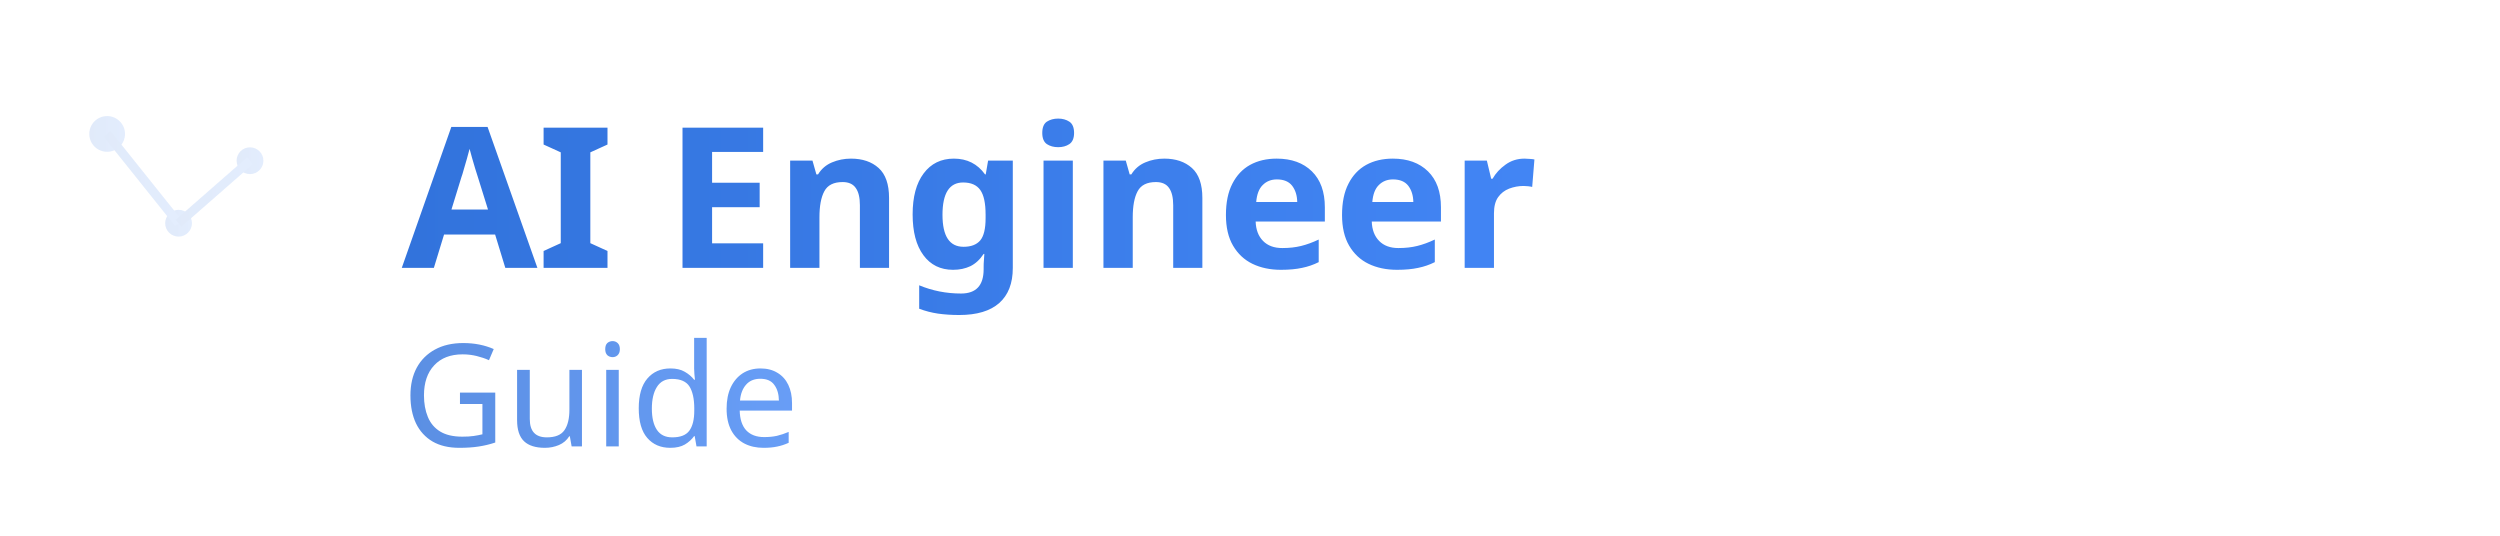
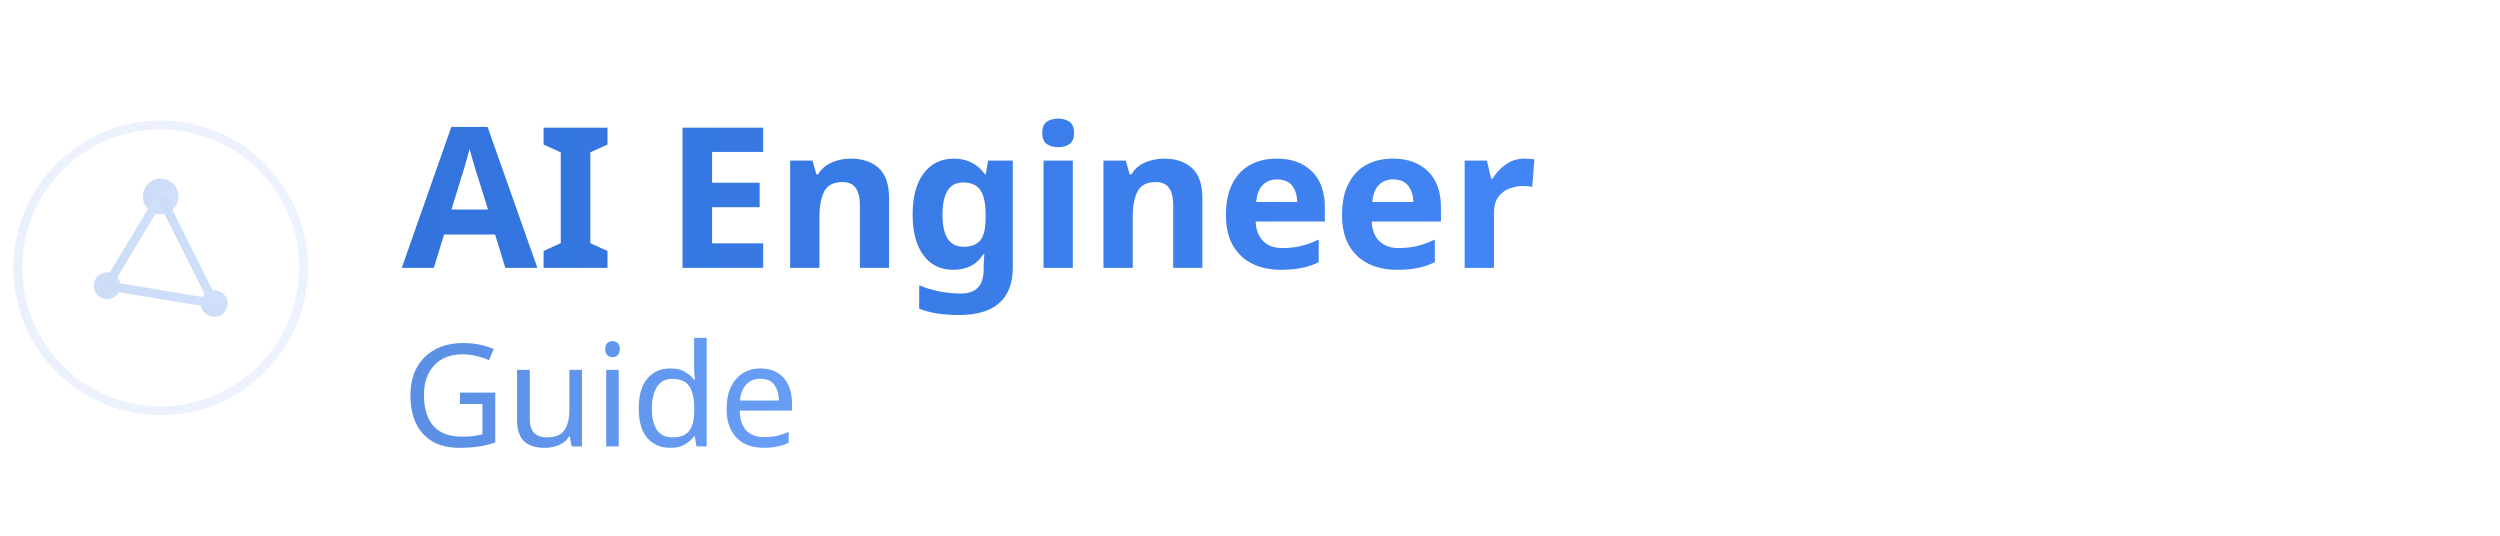
<svg xmlns="http://www.w3.org/2000/svg" width="280" height="60" viewBox="0 0 280 60">
  <defs>
    <linearGradient id="accent" x1="0%" y1="0%" x2="100%" y2="0%">
      <stop offset="0%" style="stop-color:#3273dc;stop-opacity:1" />
      <stop offset="100%" style="stop-color:#4285f4;stop-opacity:1" />
    </linearGradient>
    <linearGradient id="accent-dark" x1="0%" y1="0%" x2="100%" y2="0%">
      <stop offset="0%" style="stop-color:#8cc2dd;stop-opacity:1" />
      <stop offset="100%" style="stop-color:#9ed4e8;stop-opacity:1" />
    </linearGradient>
  </defs>
-   <g id="tech-pattern" opacity="0.15">
-     <circle cx="12" cy="15" r="2" fill="url(#accent)" />
-     <circle cx="20" cy="25" r="1.5" fill="url(#accent)" />
-     <circle cx="28" cy="18" r="1.5" fill="url(#accent)" />
-     <line x1="12" y1="15" x2="20" y2="25" stroke="url(#accent)" stroke-width="1" />
-     <line x1="20" y1="25" x2="28" y2="18" stroke="url(#accent)" stroke-width="1" />
+   <circle cx="18" cy="30" r="16" fill="none" stroke="url(#accent)" stroke-width="1" opacity="0.1" />
+   <g id="tech-pattern" opacity="0.25">
+     <circle cx="18" cy="22" r="2" fill="url(#accent)" />
+     <circle cx="12" cy="32" r="1.5" fill="url(#accent)" />
+     <circle cx="24" cy="34" r="1.5" fill="url(#accent)" />
+     <line x1="18" y1="22" x2="12" y2="32" stroke="url(#accent)" stroke-width="1" />
+     <line x1="18" y1="22" x2="24" y2="34" stroke="url(#accent)" stroke-width="1" />
+     <line x1="12" y1="32" x2="24" y2="34" stroke="url(#accent)" stroke-width="1" />
  </g>
  <text x="45" y="30" font-family="'Verdana', sans-serif" font-size="22" font-weight="bold" fill="url(#accent)">AI Engineer</text>
  <text x="45" y="50" font-family="'Verdana', sans-serif" font-size="16" font-weight="300" fill="url(#accent)" opacity="0.8">Guide</text>
  <style>
    @media (prefers-color-scheme: dark) {
+       circle:first-of-type {
+         stroke: url(#accent-dark);
+       }
+       
      #tech-pattern circle,
      #tech-pattern line {
        fill: url(#accent-dark);
        stroke: url(#accent-dark);
      }
      
      text {
        fill: url(#accent-dark);
      }
    }
  </style>
</svg>
